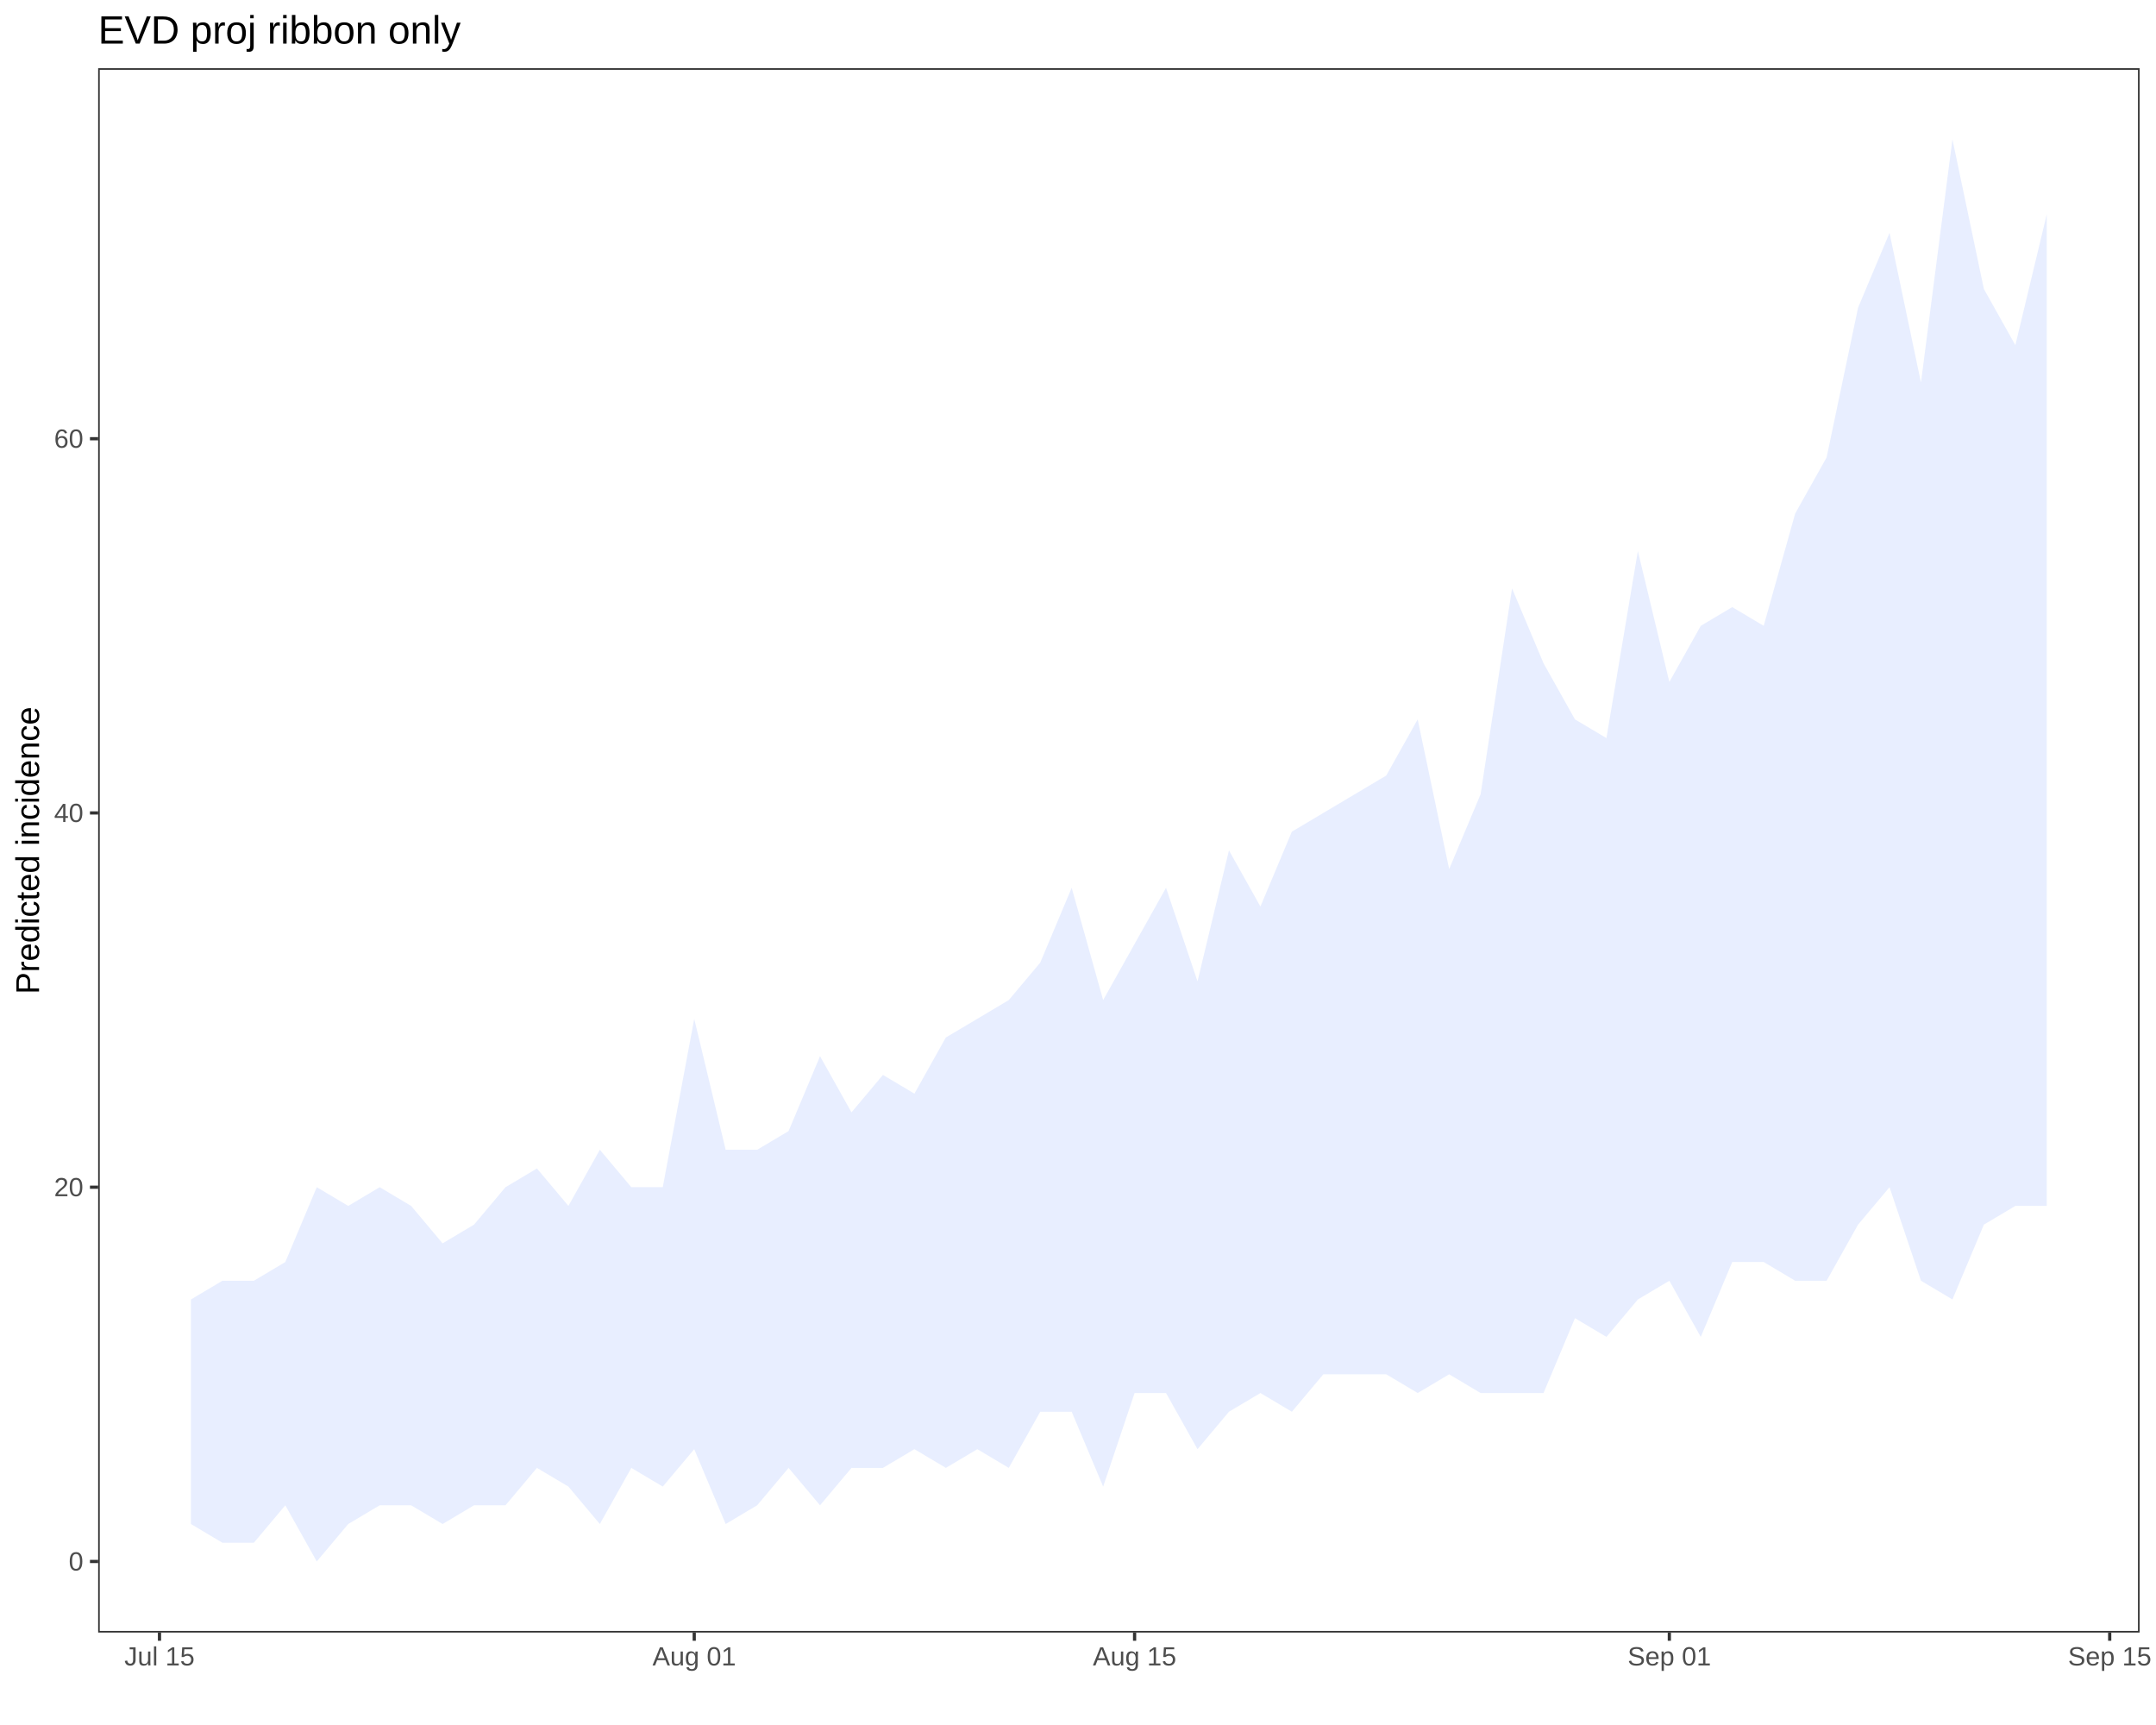
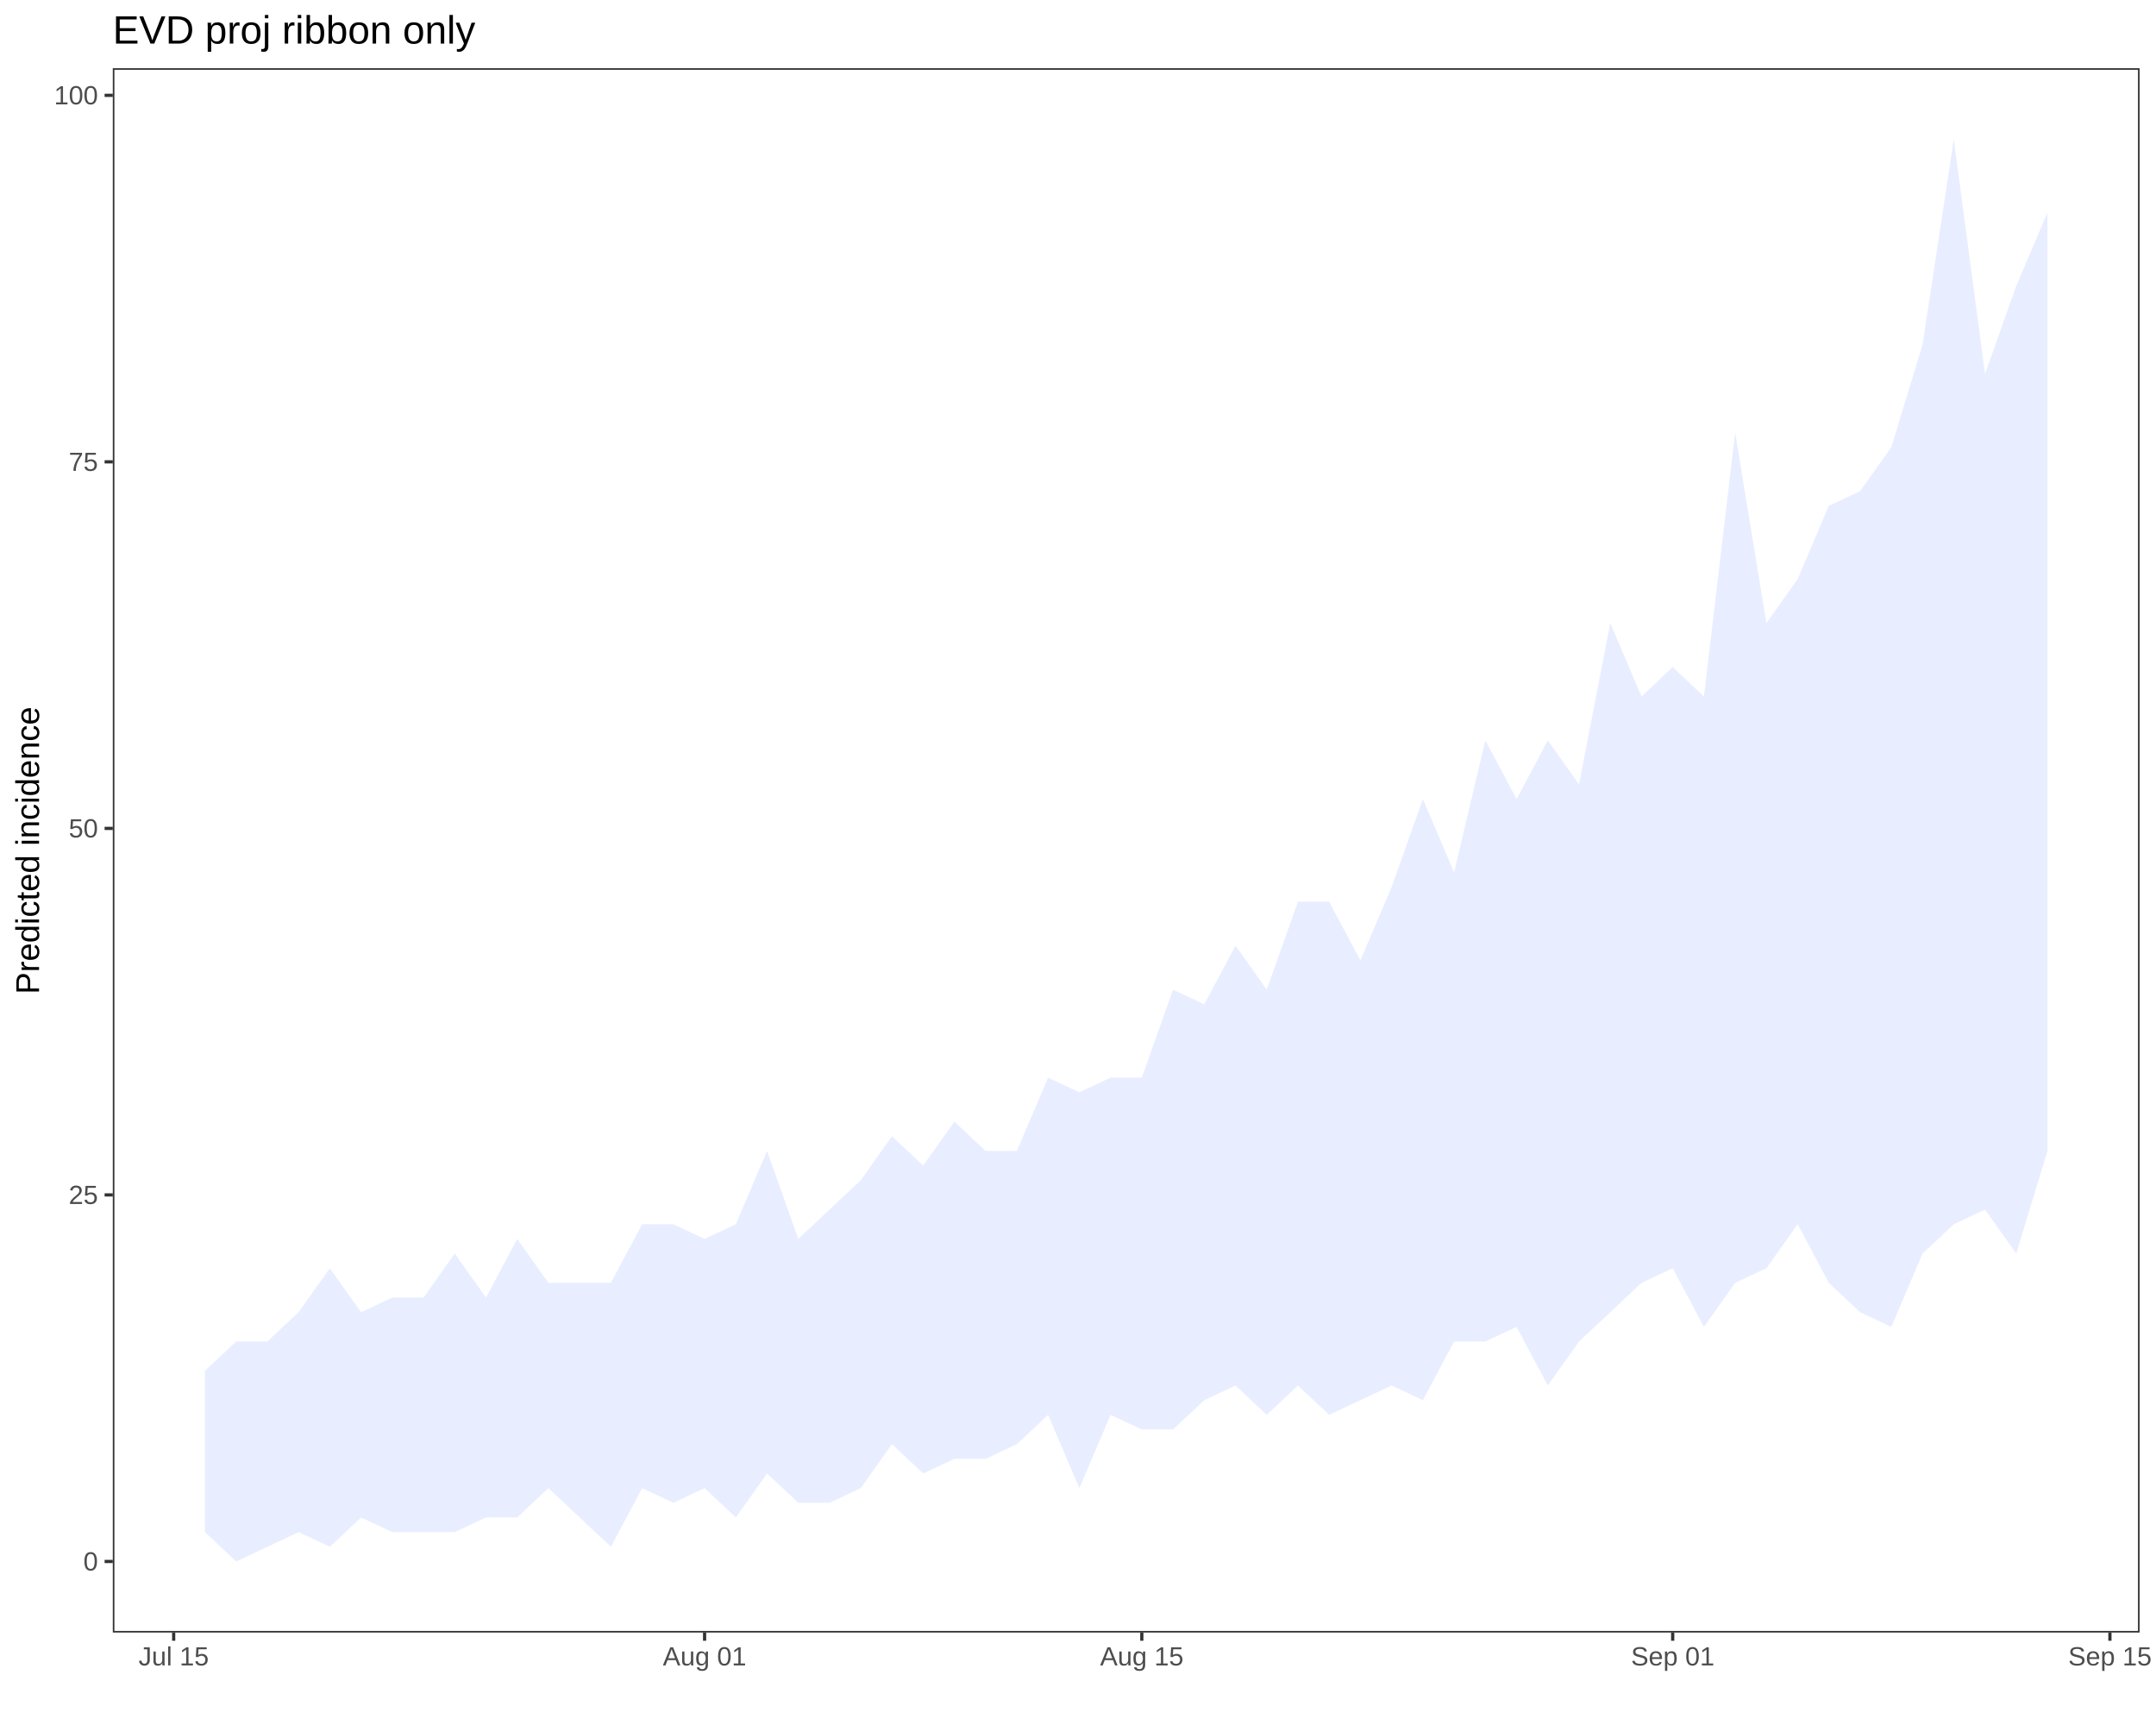
<svg xmlns="http://www.w3.org/2000/svg" viewBox="0 0 720.00 576.00">
  <defs>
    <style type="text/css">
    line, polyline, polygon, path, rect, circle {
      fill: none;
      stroke: #000000;
      stroke-linecap: round;
      stroke-linejoin: round;
      stroke-miterlimit: 10.00;
    }
  </style>
  </defs>
  <rect width="100%" height="100%" style="stroke: none; fill: #FFFFFF;" />
  <rect x="0.00" y="0.00" width="720.00" height="576.00" style="stroke-width: 1.07; stroke: #FFFFFF; fill: #FFFFFF;" />
  <defs>
-     <clipPath id="cpMzIuNzh8NzE0LjUyfDU0NS4xM3wyMi43Nw==">
-       <rect x="32.78" y="22.77" width="681.74" height="522.36" />
+     <clipPath id="cpMzcuNjd8NzE0LjUyfDU0NS4xM3wyMi43Nw==">
+       <rect x="37.67" y="22.77" width="676.85" height="522.36" />
    </clipPath>
  </defs>
-   <rect x="32.78" y="22.77" width="681.74" height="522.36" style="stroke-width: 1.07; stroke: none; fill: #FFFFFF;" clip-path="url(#cpMzIuNzh8NzE0LjUyfDU0NS4xM3wyMi43Nw==)" />
-   <polygon points="63.76,433.91 74.27,427.66 84.77,427.66 95.28,421.41 105.78,396.42 116.29,402.67 126.79,396.42 137.30,402.67 147.80,415.17 158.30,408.92 168.81,396.42 179.31,390.17 189.82,402.67 200.32,383.92 210.83,396.42 221.33,396.42 231.84,340.19 242.34,383.92 252.85,383.92 263.35,377.68 273.85,352.68 284.36,371.43 294.86,358.93 305.37,365.18 315.87,346.43 326.38,340.19 336.88,333.94 347.39,321.44 357.89,296.45 368.40,333.94 378.90,315.19 389.40,296.45 399.91,327.69 410.41,283.95 420.92,302.70 431.42,277.70 441.93,271.45 452.43,265.21 462.94,258.96 473.44,240.21 483.95,290.20 494.45,265.21 504.95,196.47 515.46,221.47 525.96,240.21 536.47,246.46 546.97,183.98 557.48,227.72 567.98,208.97 578.49,202.72 588.99,208.97 599.50,171.48 610.00,152.74 620.50,102.75 631.01,77.76 641.51,127.74 652.02,46.52 662.52,96.50 673.03,115.25 683.53,71.51 683.53,402.67 673.03,402.67 662.52,408.92 652.02,433.91 641.51,427.66 631.01,396.42 620.50,408.92 610.00,427.66 599.50,427.66 588.99,421.41 578.49,421.41 567.98,446.41 557.48,427.66 546.97,433.91 536.47,446.41 525.96,440.16 515.46,465.15 504.95,465.15 494.45,465.15 483.95,458.90 473.44,465.15 462.94,458.90 452.43,458.90 441.93,458.90 431.42,471.40 420.92,465.15 410.41,471.40 399.91,483.90 389.40,465.15 378.90,465.15 368.40,496.39 357.89,471.40 347.39,471.40 336.88,490.15 326.38,483.90 315.87,490.15 305.37,483.90 294.86,490.15 284.36,490.15 273.85,502.64 263.35,490.15 252.85,502.64 242.34,508.89 231.84,483.90 221.33,496.39 210.83,490.15 200.32,508.89 189.82,496.39 179.31,490.15 168.81,502.64 158.30,502.64 147.80,508.89 137.30,502.64 126.79,502.64 116.29,508.89 105.78,521.39 95.28,502.64 84.77,515.14 74.27,515.14 63.76,508.89 " style="stroke-width: 0.75; stroke: none; fill: #B3C6FF; fill-opacity: 0.30;" clip-path="url(#cpMzIuNzh8NzE0LjUyfDU0NS4xM3wyMi43Nw==)" />
-   <polyline points="63.76,433.91 74.27,427.66 84.77,427.66 95.28,421.41 105.78,396.42 116.29,402.67 126.79,396.42 137.30,402.67 147.80,415.17 158.30,408.92 168.81,396.42 179.31,390.17 189.82,402.67 200.32,383.92 210.83,396.42 221.33,396.42 231.84,340.19 242.34,383.92 252.85,383.92 263.35,377.68 273.85,352.68 284.36,371.43 294.86,358.93 305.37,365.18 315.87,346.43 326.38,340.19 336.88,333.94 347.39,321.44 357.89,296.45 368.40,333.94 378.90,315.19 389.40,296.45 399.91,327.69 410.41,283.95 420.92,302.70 431.42,277.70 441.93,271.45 452.43,265.21 462.94,258.96 473.44,240.21 483.95,290.20 494.45,265.21 504.95,196.47 515.46,221.47 525.96,240.21 536.47,246.46 546.97,183.98 557.48,227.72 567.98,208.97 578.49,202.72 588.99,208.97 599.50,171.48 610.00,152.74 620.50,102.75 631.01,77.76 641.51,127.74 652.02,46.52 662.52,96.50 673.03,115.25 683.53,71.51 " style="stroke-width: 1.07; stroke: none;" clip-path="url(#cpMzIuNzh8NzE0LjUyfDU0NS4xM3wyMi43Nw==)" />
-   <polyline points="683.53,402.67 673.03,402.67 662.52,408.92 652.02,433.91 641.51,427.66 631.01,396.42 620.50,408.92 610.00,427.66 599.50,427.66 588.99,421.41 578.49,421.41 567.98,446.41 557.48,427.66 546.97,433.91 536.47,446.41 525.96,440.16 515.46,465.15 504.95,465.15 494.45,465.15 483.95,458.90 473.44,465.15 462.94,458.90 452.43,458.90 441.93,458.90 431.42,471.40 420.92,465.15 410.41,471.40 399.91,483.90 389.40,465.15 378.90,465.15 368.40,496.39 357.89,471.40 347.39,471.40 336.88,490.15 326.38,483.90 315.87,490.15 305.37,483.90 294.86,490.15 284.36,490.15 273.85,502.64 263.35,490.15 252.85,502.64 242.34,508.89 231.84,483.90 221.33,496.39 210.83,490.15 200.32,508.89 189.82,496.39 179.31,490.15 168.81,502.64 158.30,502.64 147.80,508.89 137.30,502.64 126.79,502.64 116.29,508.89 105.78,521.39 95.28,502.64 84.77,515.14 74.27,515.14 63.76,508.89 " style="stroke-width: 1.07; stroke: none;" clip-path="url(#cpMzIuNzh8NzE0LjUyfDU0NS4xM3wyMi43Nw==)" />
-   <rect x="32.78" y="22.77" width="681.74" height="522.36" style="stroke-width: 1.07; stroke: #333333;" clip-path="url(#cpMzIuNzh8NzE0LjUyfDU0NS4xM3wyMi43Nw==)" />
+   <rect x="37.67" y="22.77" width="676.85" height="522.36" style="stroke-width: 1.07; stroke: none; fill: #FFFFFF;" clip-path="url(#cpMzcuNjd8NzE0LjUyfDU0NS4xM3wyMi43Nw==)" />
+   <polygon points="68.43,457.74 78.86,447.95 89.29,447.95 99.72,438.16 110.15,423.48 120.58,438.16 131.01,433.27 141.44,433.27 151.87,418.58 162.30,433.27 172.72,413.68 183.15,428.37 193.58,428.37 204.01,428.37 214.44,408.79 224.87,408.79 235.30,413.68 245.73,408.79 256.16,384.31 266.59,413.68 277.02,403.89 287.45,394.10 297.87,379.41 308.30,389.21 318.73,374.52 329.16,384.31 339.59,384.31 350.02,359.83 360.45,364.73 370.88,359.83 381.31,359.83 391.74,330.46 402.17,335.35 412.60,315.77 423.02,330.46 433.45,301.09 443.88,301.09 454.31,320.67 464.74,296.19 475.17,266.82 485.60,291.29 496.03,247.23 506.46,266.82 516.89,247.23 527.32,261.92 537.75,208.07 548.18,232.55 558.60,222.76 569.03,232.55 579.46,144.43 589.89,208.07 600.32,193.38 610.75,168.90 621.18,164.01 631.61,149.32 642.04,115.05 652.47,46.52 662.90,124.84 673.33,95.47 683.75,70.99 683.75,384.31 673.33,418.58 662.90,403.89 652.47,408.79 642.04,418.58 631.61,443.06 621.18,438.16 610.75,428.37 600.32,408.79 589.89,423.48 579.46,428.37 569.03,443.06 558.60,423.48 548.18,428.37 537.75,438.16 527.32,447.95 516.89,462.64 506.46,443.06 496.03,447.95 485.60,447.95 475.17,467.54 464.74,462.64 454.31,467.54 443.88,472.43 433.45,462.64 423.02,472.43 412.60,462.64 402.17,467.54 391.74,477.33 381.31,477.33 370.88,472.43 360.45,496.91 350.02,472.43 339.59,482.22 329.16,487.12 318.73,487.12 308.30,492.01 297.87,482.22 287.45,496.91 277.02,501.80 266.59,501.80 256.16,492.01 245.73,506.70 235.30,496.91 224.87,501.80 214.44,496.91 204.01,516.49 193.58,506.70 183.15,496.91 172.72,506.70 162.30,506.70 151.87,511.60 141.44,511.60 131.01,511.60 120.58,506.70 110.15,516.49 99.72,511.60 89.29,516.49 78.86,521.39 68.43,511.60 " style="stroke-width: 0.75; stroke: none; fill: #B3C6FF; fill-opacity: 0.30;" clip-path="url(#cpMzcuNjd8NzE0LjUyfDU0NS4xM3wyMi43Nw==)" />
+   <polyline points="68.43,457.74 78.86,447.95 89.29,447.95 99.72,438.16 110.15,423.48 120.58,438.16 131.01,433.27 141.44,433.27 151.87,418.58 162.30,433.27 172.72,413.68 183.15,428.37 193.58,428.37 204.01,428.37 214.44,408.79 224.87,408.79 235.30,413.68 245.73,408.79 256.16,384.31 266.59,413.68 277.02,403.89 287.45,394.10 297.87,379.41 308.30,389.21 318.73,374.52 329.16,384.31 339.59,384.31 350.02,359.83 360.45,364.73 370.88,359.83 381.31,359.83 391.74,330.46 402.17,335.35 412.60,315.77 423.02,330.46 433.45,301.09 443.88,301.09 454.31,320.67 464.74,296.19 475.17,266.82 485.60,291.29 496.03,247.23 506.46,266.82 516.89,247.23 527.32,261.92 537.75,208.07 548.18,232.55 558.60,222.76 569.03,232.55 579.46,144.43 589.89,208.07 600.32,193.38 610.75,168.90 621.18,164.01 631.61,149.32 642.04,115.05 652.47,46.52 662.90,124.84 673.33,95.47 683.75,70.99 " style="stroke-width: 1.07; stroke: none;" clip-path="url(#cpMzcuNjd8NzE0LjUyfDU0NS4xM3wyMi43Nw==)" />
+   <polyline points="683.75,384.31 673.33,418.58 662.90,403.89 652.47,408.79 642.04,418.58 631.61,443.06 621.18,438.16 610.75,428.37 600.32,408.79 589.89,423.48 579.46,428.37 569.03,443.06 558.60,423.48 548.18,428.37 537.75,438.16 527.32,447.95 516.89,462.64 506.46,443.06 496.03,447.95 485.60,447.95 475.17,467.54 464.74,462.64 454.31,467.54 443.88,472.43 433.45,462.64 423.02,472.43 412.60,462.64 402.17,467.54 391.74,477.33 381.31,477.33 370.88,472.43 360.45,496.91 350.02,472.43 339.59,482.22 329.16,487.12 318.73,487.12 308.30,492.01 297.87,482.22 287.45,496.91 277.02,501.80 266.59,501.80 256.16,492.01 245.73,506.70 235.30,496.91 224.87,501.80 214.44,496.91 204.01,516.49 193.58,506.70 183.15,496.91 172.72,506.70 162.30,506.70 151.87,511.60 141.44,511.60 131.01,511.60 120.58,506.70 110.15,516.49 99.72,511.60 89.29,516.49 78.86,521.39 68.43,511.60 " style="stroke-width: 1.07; stroke: none;" clip-path="url(#cpMzcuNjd8NzE0LjUyfDU0NS4xM3wyMi43Nw==)" />
+   <rect x="37.67" y="22.77" width="676.85" height="522.36" style="stroke-width: 1.07; stroke: #333333;" clip-path="url(#cpMzcuNjd8NzE0LjUyfDU0NS4xM3wyMi43Nw==)" />
  <defs>
    <clipPath id="cpMC4wMHw3MjAuMDB8NTc2LjAwfDAuMDA=">
      <rect x="0.00" y="0.00" width="720.00" height="576.00" />
    </clipPath>
  </defs>
  <g clip-path="url(#cpMC4wMHw3MjAuMDB8NTc2LjAwfDAuMDA=)">
-     <text x="22.95" y="524.41" style="font-size: 8.80px; fill: #4D4D4D; font-family: Liberation Sans;" textLength="4.89px" lengthAdjust="spacingAndGlyphs">0</text>
+     <text x="27.84" y="524.41" style="font-size: 8.80px; fill: #4D4D4D; font-family: Liberation Sans;" textLength="4.89px" lengthAdjust="spacingAndGlyphs">0</text>
  </g>
  <g clip-path="url(#cpMC4wMHw3MjAuMDB8NTc2LjAwfDAuMDA=)">
-     <text x="18.06" y="399.44" style="font-size: 8.80px; fill: #4D4D4D; font-family: Liberation Sans;" textLength="9.78px" lengthAdjust="spacingAndGlyphs">20</text>
+     <text x="22.95" y="402.02" style="font-size: 8.80px; fill: #4D4D4D; font-family: Liberation Sans;" textLength="9.78px" lengthAdjust="spacingAndGlyphs">25</text>
  </g>
  <g clip-path="url(#cpMC4wMHw3MjAuMDB8NTc2LjAwfDAuMDA=)">
-     <text x="18.06" y="274.48" style="font-size: 8.80px; fill: #4D4D4D; font-family: Liberation Sans;" textLength="9.78px" lengthAdjust="spacingAndGlyphs">40</text>
+     <text x="22.95" y="279.63" style="font-size: 8.80px; fill: #4D4D4D; font-family: Liberation Sans;" textLength="9.78px" lengthAdjust="spacingAndGlyphs">50</text>
  </g>
  <g clip-path="url(#cpMC4wMHw3MjAuMDB8NTc2LjAwfDAuMDA=)">
-     <text x="18.06" y="149.51" style="font-size: 8.80px; fill: #4D4D4D; font-family: Liberation Sans;" textLength="9.78px" lengthAdjust="spacingAndGlyphs">60</text>
-   </g>
-   <polyline points="30.04,521.39 32.78,521.39 " style="stroke-width: 1.07; stroke: #333333; stroke-linecap: butt;" clip-path="url(#cpMC4wMHw3MjAuMDB8NTc2LjAwfDAuMDA=)" />
-   <polyline points="30.04,396.42 32.78,396.42 " style="stroke-width: 1.07; stroke: #333333; stroke-linecap: butt;" clip-path="url(#cpMC4wMHw3MjAuMDB8NTc2LjAwfDAuMDA=)" />
-   <polyline points="30.04,271.45 32.78,271.45 " style="stroke-width: 1.07; stroke: #333333; stroke-linecap: butt;" clip-path="url(#cpMC4wMHw3MjAuMDB8NTc2LjAwfDAuMDA=)" />
-   <polyline points="30.04,146.49 32.78,146.49 " style="stroke-width: 1.07; stroke: #333333; stroke-linecap: butt;" clip-path="url(#cpMC4wMHw3MjAuMDB8NTc2LjAwfDAuMDA=)" />
-   <polyline points="53.26,547.87 53.26,545.13 " style="stroke-width: 1.07; stroke: #333333; stroke-linecap: butt;" clip-path="url(#cpMC4wMHw3MjAuMDB8NTc2LjAwfDAuMDA=)" />
-   <polyline points="231.84,547.87 231.84,545.13 " style="stroke-width: 1.07; stroke: #333333; stroke-linecap: butt;" clip-path="url(#cpMC4wMHw3MjAuMDB8NTc2LjAwfDAuMDA=)" />
-   <polyline points="378.90,547.87 378.90,545.13 " style="stroke-width: 1.07; stroke: #333333; stroke-linecap: butt;" clip-path="url(#cpMC4wMHw3MjAuMDB8NTc2LjAwfDAuMDA=)" />
-   <polyline points="557.48,547.87 557.48,545.13 " style="stroke-width: 1.07; stroke: #333333; stroke-linecap: butt;" clip-path="url(#cpMC4wMHw3MjAuMDB8NTc2LjAwfDAuMDA=)" />
-   <polyline points="704.54,547.87 704.54,545.13 " style="stroke-width: 1.07; stroke: #333333; stroke-linecap: butt;" clip-path="url(#cpMC4wMHw3MjAuMDB8NTc2LjAwfDAuMDA=)" />
-   <g clip-path="url(#cpMC4wMHw3MjAuMDB8NTc2LjAwfDAuMDA=)">
-     <text x="41.53" y="556.11" style="font-size: 8.80px; fill: #4D4D4D; font-family: Liberation Sans;" textLength="23.47px" lengthAdjust="spacingAndGlyphs">Jul 15</text>
+     <text x="22.95" y="157.24" style="font-size: 8.80px; fill: #4D4D4D; font-family: Liberation Sans;" textLength="9.78px" lengthAdjust="spacingAndGlyphs">75</text>
  </g>
  <g clip-path="url(#cpMC4wMHw3MjAuMDB8NTc2LjAwfDAuMDA=)">
-     <text x="217.90" y="556.11" style="font-size: 8.80px; fill: #4D4D4D; font-family: Liberation Sans;" textLength="27.88px" lengthAdjust="spacingAndGlyphs">Aug 01</text>
+     <text x="18.06" y="34.85" style="font-size: 8.80px; fill: #4D4D4D; font-family: Liberation Sans;" textLength="14.67px" lengthAdjust="spacingAndGlyphs">100</text>
+   </g>
+   <polyline points="34.93,521.39 37.67,521.39 " style="stroke-width: 1.07; stroke: #333333; stroke-linecap: butt;" clip-path="url(#cpMC4wMHw3MjAuMDB8NTc2LjAwfDAuMDA=)" />
+   <polyline points="34.93,399.00 37.67,399.00 " style="stroke-width: 1.07; stroke: #333333; stroke-linecap: butt;" clip-path="url(#cpMC4wMHw3MjAuMDB8NTc2LjAwfDAuMDA=)" />
+   <polyline points="34.93,276.61 37.67,276.61 " style="stroke-width: 1.07; stroke: #333333; stroke-linecap: butt;" clip-path="url(#cpMC4wMHw3MjAuMDB8NTc2LjAwfDAuMDA=)" />
+   <polyline points="34.93,154.22 37.67,154.22 " style="stroke-width: 1.07; stroke: #333333; stroke-linecap: butt;" clip-path="url(#cpMC4wMHw3MjAuMDB8NTc2LjAwfDAuMDA=)" />
+   <polyline points="34.93,31.83 37.67,31.83 " style="stroke-width: 1.07; stroke: #333333; stroke-linecap: butt;" clip-path="url(#cpMC4wMHw3MjAuMDB8NTc2LjAwfDAuMDA=)" />
+   <polyline points="58.00,547.87 58.00,545.13 " style="stroke-width: 1.07; stroke: #333333; stroke-linecap: butt;" clip-path="url(#cpMC4wMHw3MjAuMDB8NTc2LjAwfDAuMDA=)" />
+   <polyline points="235.30,547.87 235.30,545.13 " style="stroke-width: 1.07; stroke: #333333; stroke-linecap: butt;" clip-path="url(#cpMC4wMHw3MjAuMDB8NTc2LjAwfDAuMDA=)" />
+   <polyline points="381.31,547.87 381.31,545.13 " style="stroke-width: 1.07; stroke: #333333; stroke-linecap: butt;" clip-path="url(#cpMC4wMHw3MjAuMDB8NTc2LjAwfDAuMDA=)" />
+   <polyline points="558.60,547.87 558.60,545.13 " style="stroke-width: 1.07; stroke: #333333; stroke-linecap: butt;" clip-path="url(#cpMC4wMHw3MjAuMDB8NTc2LjAwfDAuMDA=)" />
+   <polyline points="704.61,547.87 704.61,545.13 " style="stroke-width: 1.07; stroke: #333333; stroke-linecap: butt;" clip-path="url(#cpMC4wMHw3MjAuMDB8NTc2LjAwfDAuMDA=)" />
+   <g clip-path="url(#cpMC4wMHw3MjAuMDB8NTc2LjAwfDAuMDA=)">
+     <text x="46.27" y="556.11" style="font-size: 8.80px; fill: #4D4D4D; font-family: Liberation Sans;" textLength="23.47px" lengthAdjust="spacingAndGlyphs">Jul 15</text>
  </g>
  <g clip-path="url(#cpMC4wMHw3MjAuMDB8NTc2LjAwfDAuMDA=)">
-     <text x="364.96" y="556.11" style="font-size: 8.80px; fill: #4D4D4D; font-family: Liberation Sans;" textLength="27.88px" lengthAdjust="spacingAndGlyphs">Aug 15</text>
+     <text x="221.36" y="556.11" style="font-size: 8.80px; fill: #4D4D4D; font-family: Liberation Sans;" textLength="27.88px" lengthAdjust="spacingAndGlyphs">Aug 01</text>
  </g>
  <g clip-path="url(#cpMC4wMHw3MjAuMDB8NTc2LjAwfDAuMDA=)">
-     <text x="543.54" y="556.11" style="font-size: 8.80px; fill: #4D4D4D; font-family: Liberation Sans;" textLength="27.88px" lengthAdjust="spacingAndGlyphs">Sep 01</text>
+     <text x="367.37" y="556.11" style="font-size: 8.80px; fill: #4D4D4D; font-family: Liberation Sans;" textLength="27.88px" lengthAdjust="spacingAndGlyphs">Aug 15</text>
  </g>
  <g clip-path="url(#cpMC4wMHw3MjAuMDB8NTc2LjAwfDAuMDA=)">
-     <text x="690.60" y="556.11" style="font-size: 8.80px; fill: #4D4D4D; font-family: Liberation Sans;" textLength="27.88px" lengthAdjust="spacingAndGlyphs">Sep 15</text>
+     <text x="544.67" y="556.11" style="font-size: 8.80px; fill: #4D4D4D; font-family: Liberation Sans;" textLength="27.88px" lengthAdjust="spacingAndGlyphs">Sep 01</text>
+   </g>
+   <g clip-path="url(#cpMC4wMHw3MjAuMDB8NTc2LjAwfDAuMDA=)">
+     <text x="690.68" y="556.11" style="font-size: 8.80px; fill: #4D4D4D; font-family: Liberation Sans;" textLength="27.88px" lengthAdjust="spacingAndGlyphs">Sep 15</text>
  </g>
  <g clip-path="url(#cpMC4wMHw3MjAuMDB8NTc2LjAwfDAuMDA=)">
    <text transform="translate(13.04,331.98) rotate(-90)" style="font-size: 11.00px; font-family: Liberation Sans;" textLength="96.06px" lengthAdjust="spacingAndGlyphs">Predicted incidence</text>
  </g>
  <g clip-path="url(#cpMC4wMHw3MjAuMDB8NTc2LjAwfDAuMDA=)">
-     <text x="32.78" y="14.56" style="font-size: 13.20px; font-family: Liberation Sans;" textLength="120.91px" lengthAdjust="spacingAndGlyphs">EVD proj ribbon only</text>
+     <text x="37.67" y="14.56" style="font-size: 13.20px; font-family: Liberation Sans;" textLength="120.91px" lengthAdjust="spacingAndGlyphs">EVD proj ribbon only</text>
  </g>
</svg>
